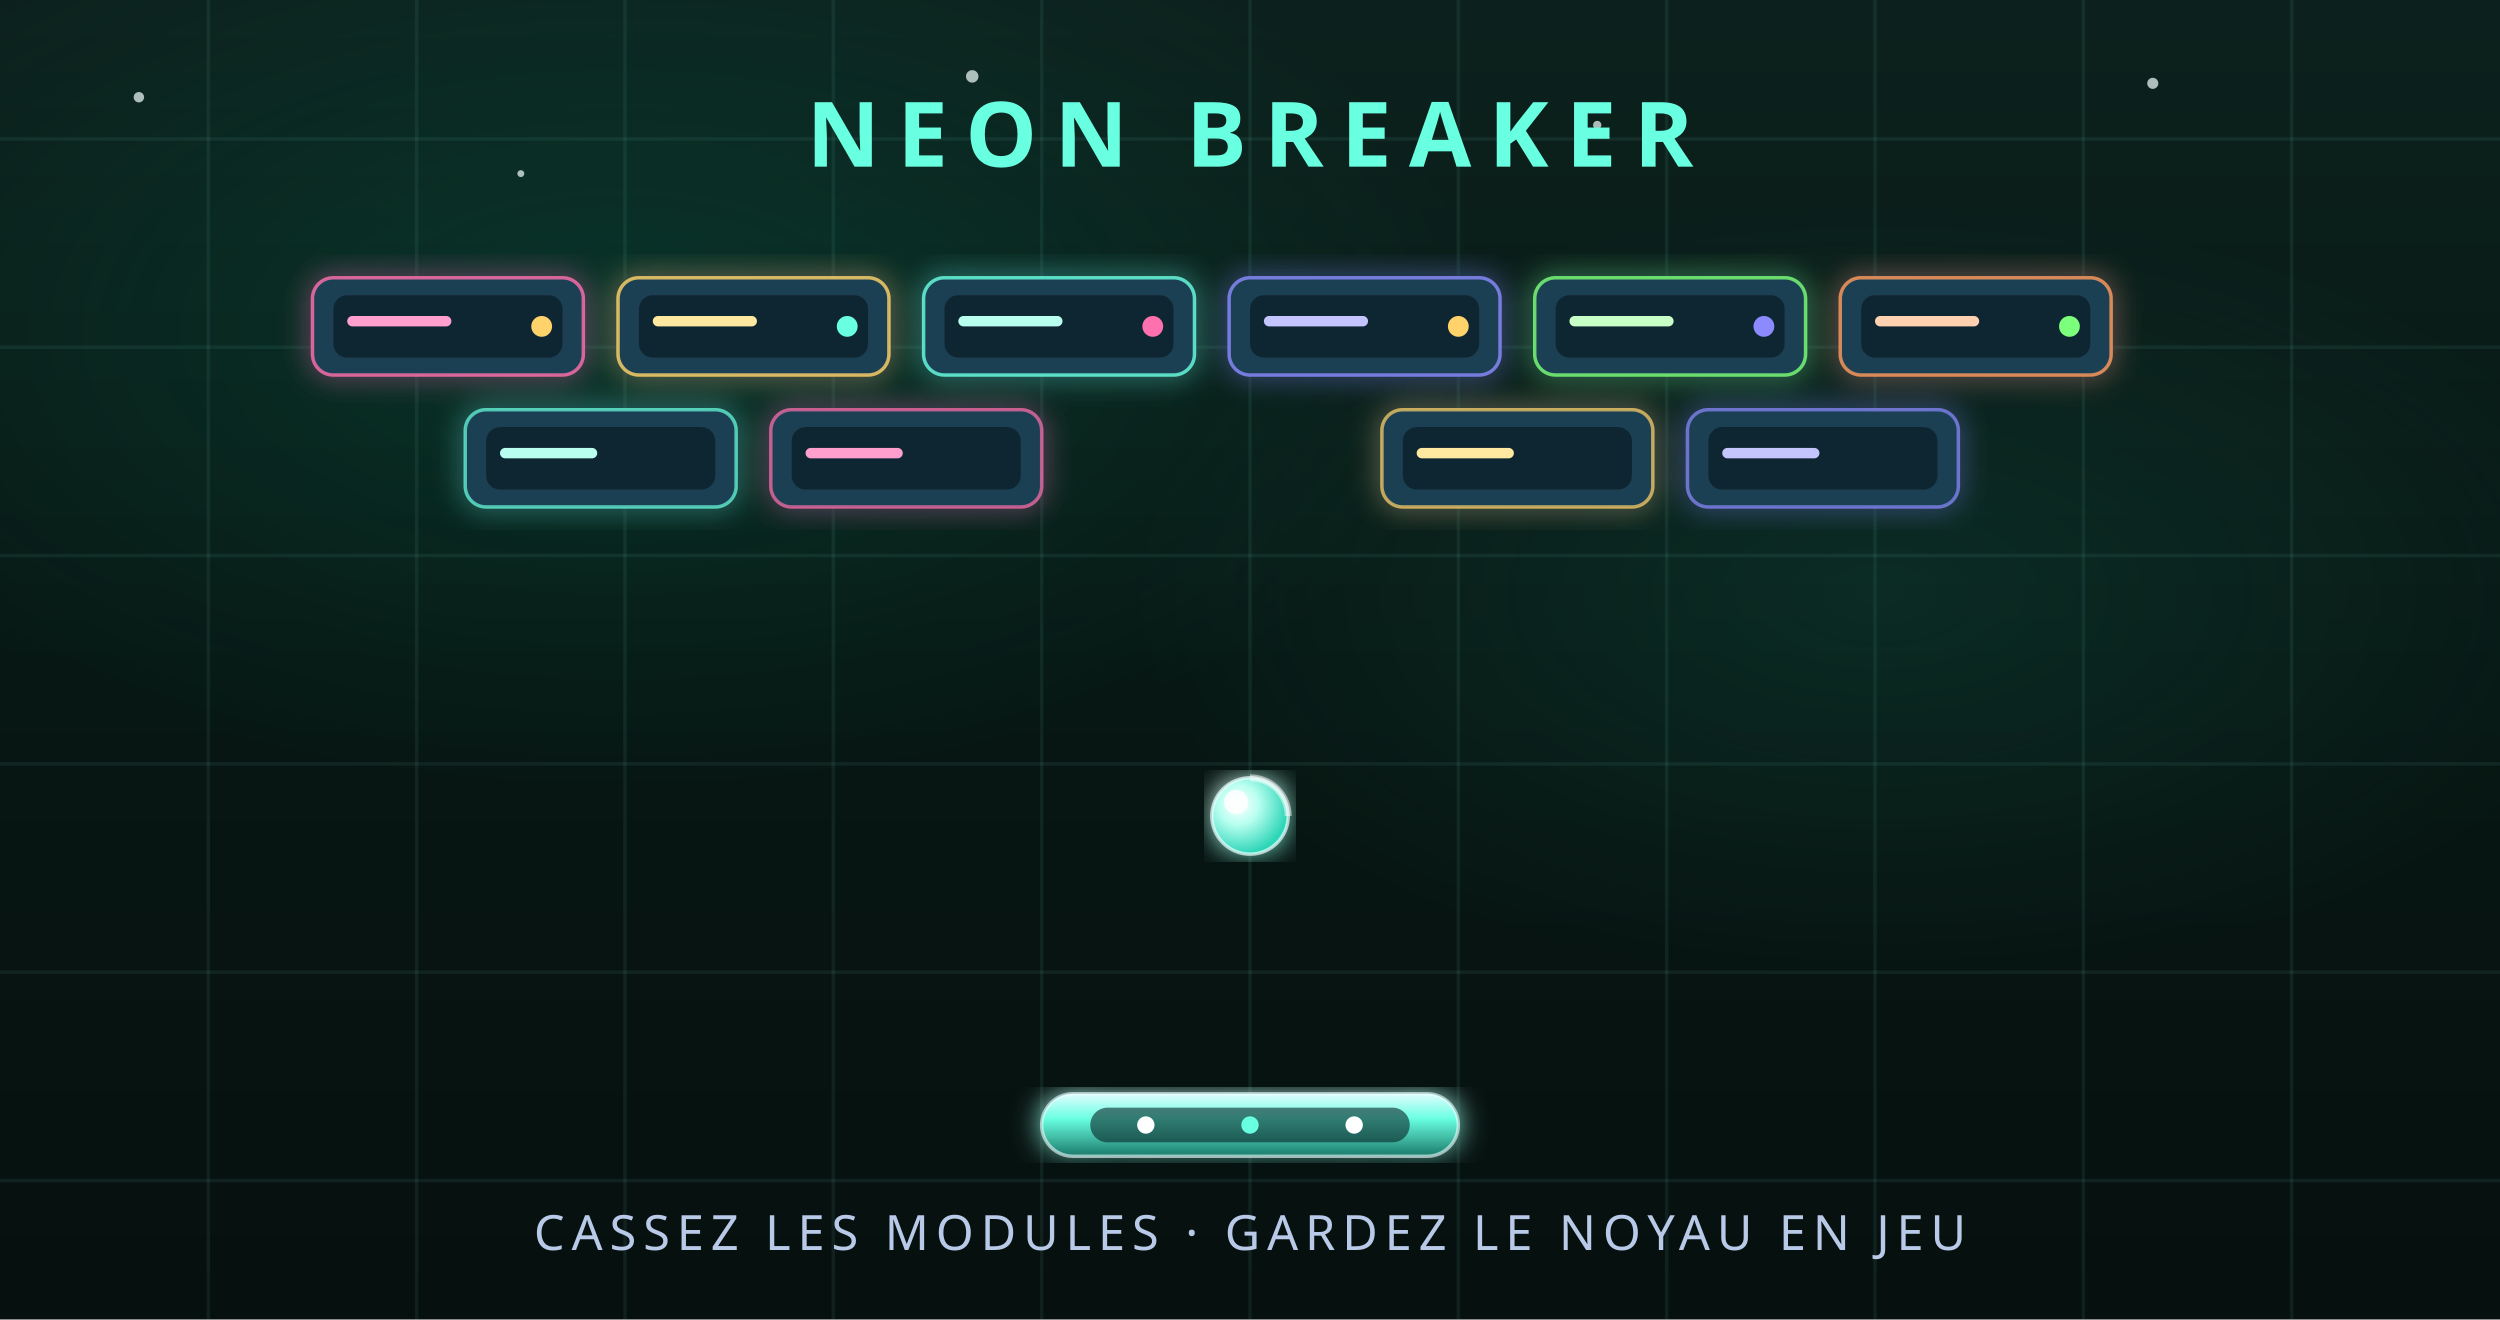
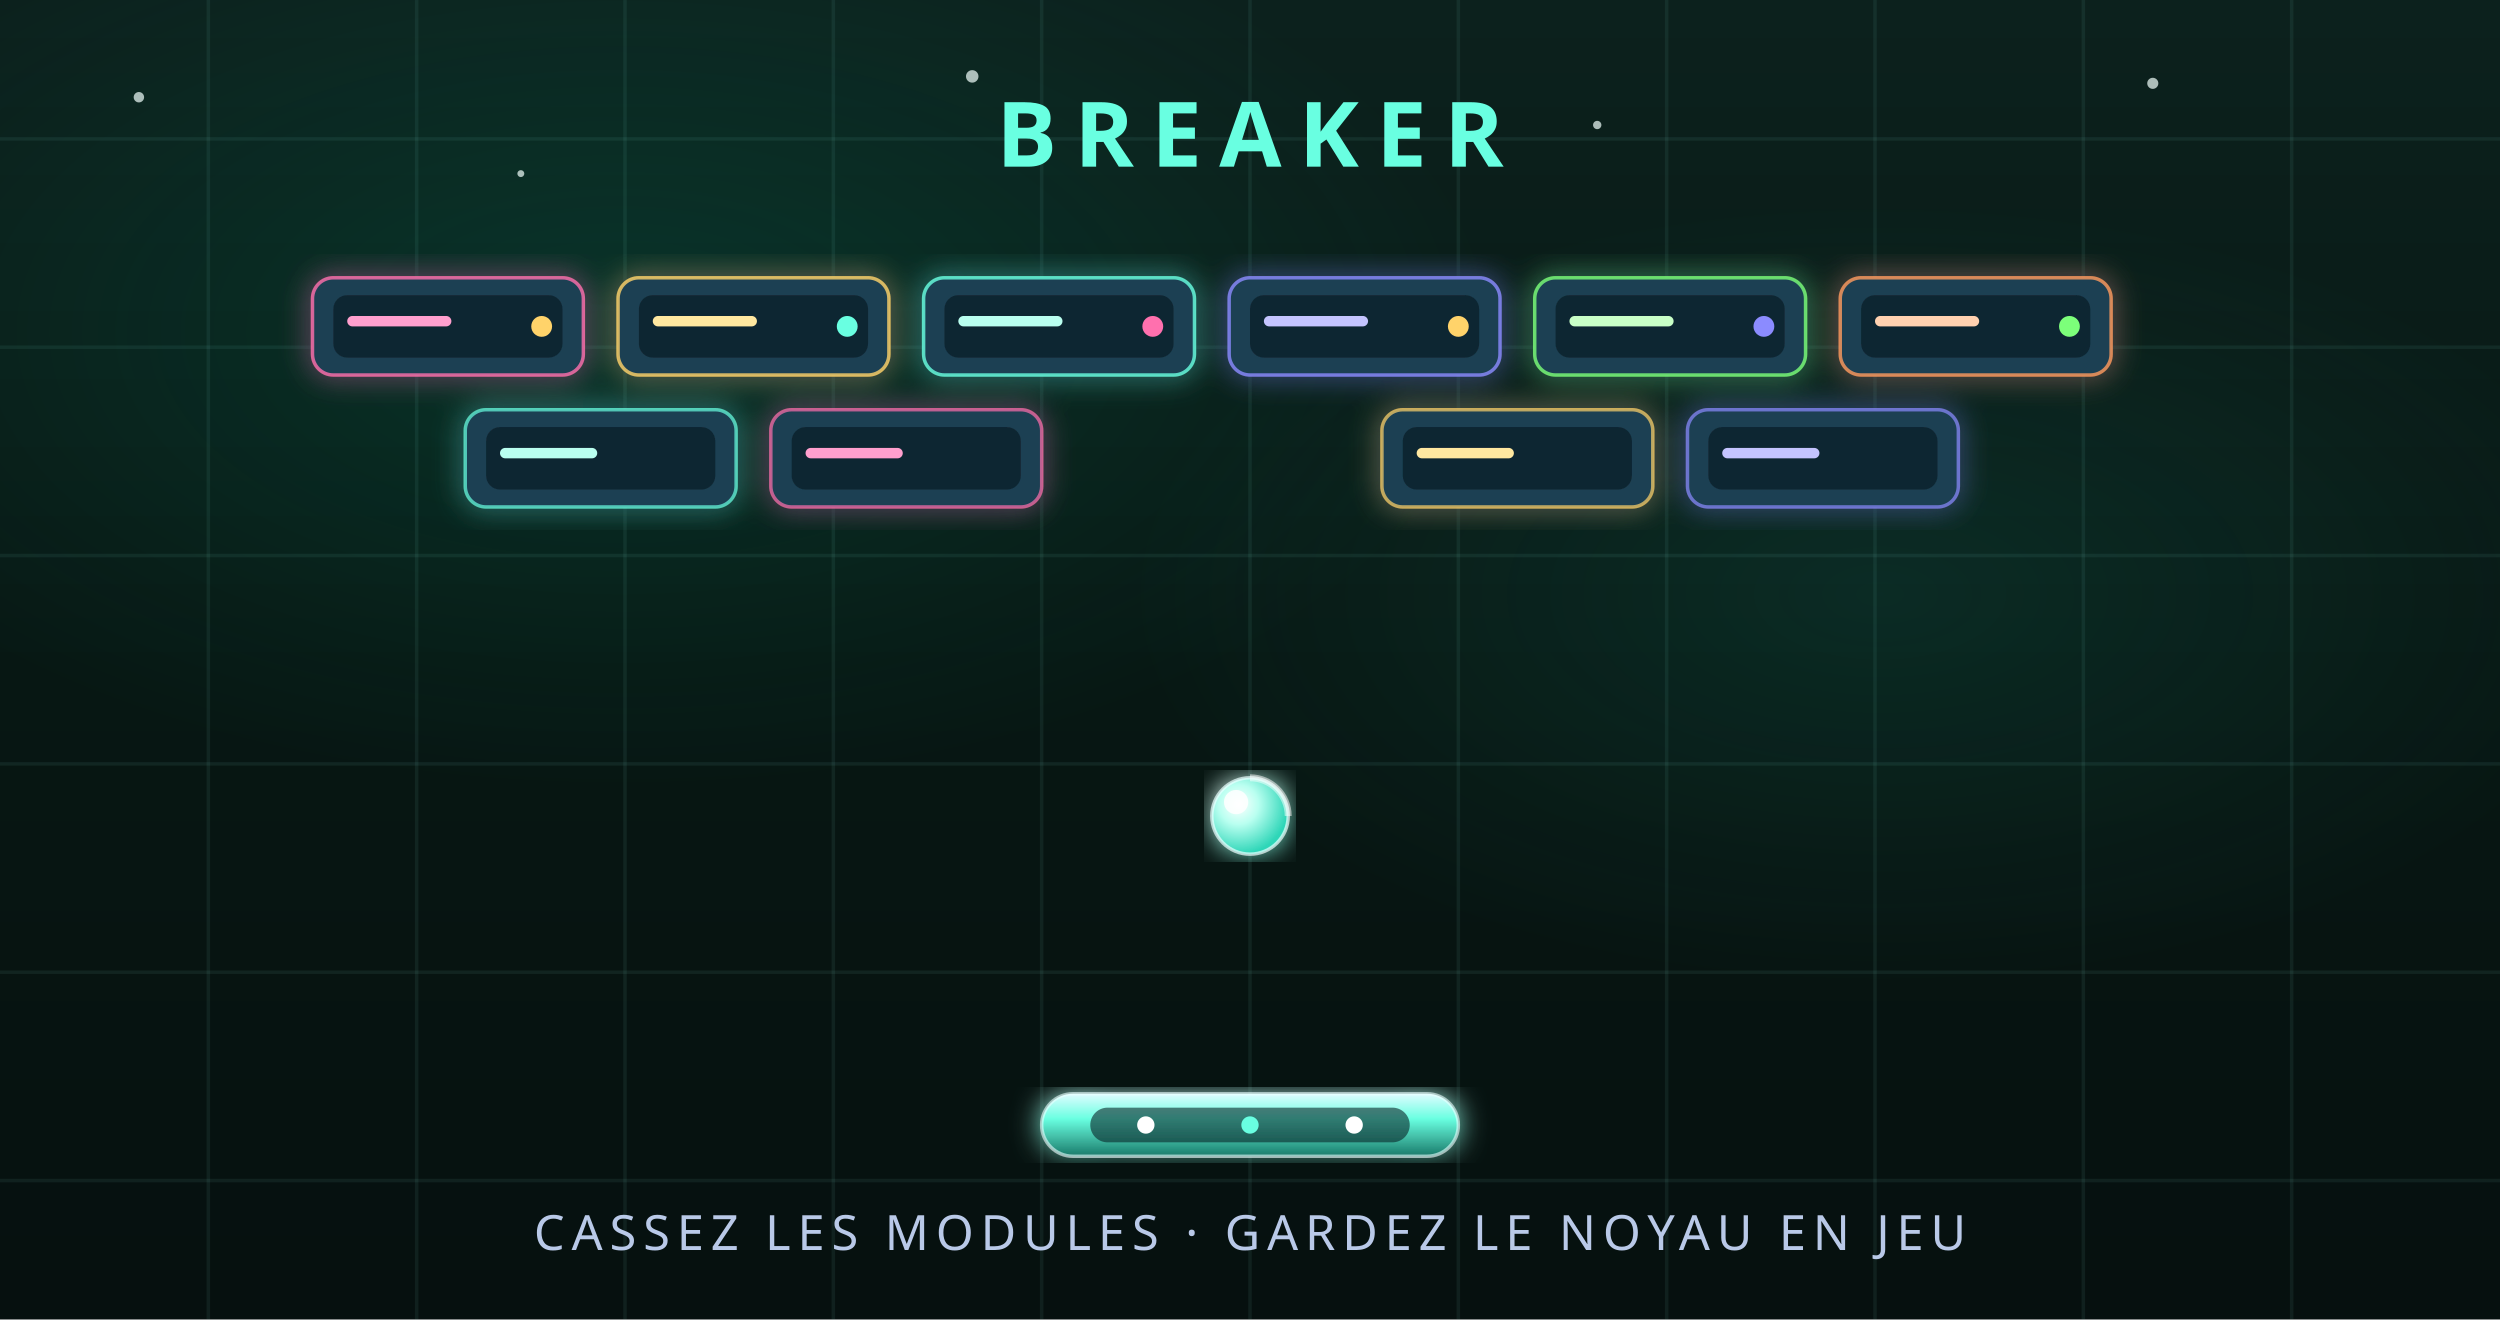
<svg xmlns="http://www.w3.org/2000/svg" viewBox="0 0 720 380" role="img" aria-labelledby="title desc">
  <defs>
    <linearGradient id="bg" x1="0" y1="0" x2="0" y2="1">
      <stop offset="0" stop-color="#0c211d" />
      <stop offset="0.52" stop-color="#071713" />
      <stop offset="1" stop-color="#06100f" />
    </linearGradient>
    <radialGradient id="neb1" cx="25%" cy="25%" r="35%">
      <stop offset="0" stop-color="#00e0a5" stop-opacity="0.12" />
      <stop offset="1" stop-color="#00e0a5" stop-opacity="0" />
    </radialGradient>
    <radialGradient id="neb2" cx="75%" cy="45%" r="30%">
      <stop offset="0" stop-color="#24b99b" stop-opacity="0.12" />
      <stop offset="1" stop-color="#24b99b" stop-opacity="0" />
    </radialGradient>
    <linearGradient id="paddle" x1="0" y1="0" x2="0" y2="1">
      <stop offset="0" stop-color="#dffcff" />
      <stop offset="0.4" stop-color="#69ffe1" />
      <stop offset="1" stop-color="#1a7a6a" />
    </linearGradient>
    <radialGradient id="ball" cx="35%" cy="35%" r="65%">
      <stop offset="0" stop-color="#fff" />
      <stop offset="0.4" stop-color="#b9fff0" />
      <stop offset="1" stop-color="#2fd6b8" />
    </radialGradient>
    <filter id="glow">
      <feGaussianBlur stdDeviation="4" result="b" />
      <feMerge>
        <feMergeNode in="b" />
        <feMergeNode in="SourceGraphic" />
      </feMerge>
    </filter>
  </defs>
  <rect width="720" height="380" fill="url(#bg)" />
  <rect width="720" height="380" fill="url(#neb1)" />
  <rect width="720" height="380" fill="url(#neb2)" />
  <g stroke="#9bfff0" stroke-opacity="0.07" stroke-width="1">
    <path d="M0 40H720M0 100H720M0 160H720M0 220H720M0 280H720M0 340H720" />
    <path d="M60 0V380M120 0V380M180 0V380M240 0V380M300 0V380M360 0V380M420 0V380M480 0V380M540 0V380M600 0V380M660 0V380" />
  </g>
  <g fill="#f2fffc" opacity="0.7">
    <circle cx="40" cy="28" r="1.5" />
    <circle cx="150" cy="50" r="1" />
    <circle cx="280" cy="22" r="1.8" />
    <circle cx="460" cy="36" r="1.2" />
    <circle cx="620" cy="24" r="1.6" />
  </g>
-   <text x="360" y="48" text-anchor="middle" fill="#69ffe1" font-family="system-ui,'Space Grotesk',sans-serif" font-weight="800" font-size="26" letter-spacing="5">NEON BREAKER</text>
+   <text x="360" y="48" text-anchor="middle" fill="#69ffe1" font-family="system-ui,'Space Grotesk',sans-serif" font-weight="800" font-size="26" letter-spacing="5">BREAKER</text>
  <g filter="url(#glow)">
    <g transform="translate(90,80)">
      <rect width="78" height="28" rx="6" fill="#1b3f52" stroke="#ff6fae" stroke-opacity="0.8" />
      <rect x="6" y="5" width="66" height="18" rx="4" fill="#102733" />
      <rect x="10" y="11" width="30" height="3" rx="1.5" fill="#ff9fce" />
      <circle cx="66" cy="14" r="3" fill="#ffd36b" />
    </g>
    <g transform="translate(178,80)">
      <rect width="78" height="28" rx="6" fill="#1b3f52" stroke="#ffd36b" stroke-opacity="0.8" />
      <rect x="6" y="5" width="66" height="18" rx="4" fill="#102733" />
      <rect x="10" y="11" width="30" height="3" rx="1.5" fill="#ffe8a0" />
      <circle cx="66" cy="14" r="3" fill="#69ffe1" />
    </g>
    <g transform="translate(266,80)">
      <rect width="78" height="28" rx="6" fill="#1b3f52" stroke="#69ffe1" stroke-opacity="0.8" />
      <rect x="6" y="5" width="66" height="18" rx="4" fill="#102733" />
      <rect x="10" y="11" width="30" height="3" rx="1.5" fill="#b9fff0" />
      <circle cx="66" cy="14" r="3" fill="#ff6fae" />
    </g>
    <g transform="translate(354,80)">
      <rect width="78" height="28" rx="6" fill="#1b3f52" stroke="#8b8bff" stroke-opacity="0.8" />
      <rect x="6" y="5" width="66" height="18" rx="4" fill="#102733" />
      <rect x="10" y="11" width="30" height="3" rx="1.5" fill="#c4c4ff" />
      <circle cx="66" cy="14" r="3" fill="#ffd36b" />
    </g>
    <g transform="translate(442,80)">
      <rect width="78" height="28" rx="6" fill="#1b3f52" stroke="#7cff7a" stroke-opacity="0.8" />
      <rect x="6" y="5" width="66" height="18" rx="4" fill="#102733" />
      <rect x="10" y="11" width="30" height="3" rx="1.5" fill="#c8ffc7" />
      <circle cx="66" cy="14" r="3" fill="#8b8bff" />
    </g>
    <g transform="translate(530,80)">
      <rect width="78" height="28" rx="6" fill="#1b3f52" stroke="#ff9b5f" stroke-opacity="0.8" />
      <rect x="6" y="5" width="66" height="18" rx="4" fill="#102733" />
      <rect x="10" y="11" width="30" height="3" rx="1.5" fill="#ffd1b0" />
      <circle cx="66" cy="14" r="3" fill="#7cff7a" />
    </g>
    <g transform="translate(134,118)">
      <rect width="78" height="28" rx="6" fill="#1b3f52" stroke="#69ffe1" stroke-opacity="0.7" />
      <rect x="6" y="5" width="66" height="18" rx="4" fill="#102733" />
      <rect x="10" y="11" width="28" height="3" rx="1.5" fill="#b9fff0" />
    </g>
    <g transform="translate(222,118)">
      <rect width="78" height="28" rx="6" fill="#1b3f52" stroke="#ff6fae" stroke-opacity="0.7" />
      <rect x="6" y="5" width="66" height="18" rx="4" fill="#102733" />
      <rect x="10" y="11" width="28" height="3" rx="1.5" fill="#ff9fce" />
    </g>
    <g transform="translate(398,118)">
      <rect width="78" height="28" rx="6" fill="#1b3f52" stroke="#ffd36b" stroke-opacity="0.7" />
      <rect x="6" y="5" width="66" height="18" rx="4" fill="#102733" />
      <rect x="10" y="11" width="28" height="3" rx="1.5" fill="#ffe8a0" />
    </g>
    <g transform="translate(486,118)">
      <rect width="78" height="28" rx="6" fill="#1b3f52" stroke="#8b8bff" stroke-opacity="0.7" />
      <rect x="6" y="5" width="66" height="18" rx="4" fill="#102733" />
      <rect x="10" y="11" width="28" height="3" rx="1.5" fill="#c4c4ff" />
    </g>
  </g>
  <g filter="url(#glow)">
    <circle cx="360" cy="235" r="11" fill="url(#ball)" stroke="#eaffff" stroke-opacity="0.7" />
    <circle cx="356" cy="231" r="3.5" fill="#fff" fill-opacity="0.85" />
    <path d="M360 224 A11 11 0 0 1 371 235" stroke="#fff" stroke-opacity="0.5" stroke-width="2" fill="none" />
  </g>
  <g transform="translate(300,315)" filter="url(#glow)">
    <rect x="0" y="0" width="120" height="18" rx="9" fill="url(#paddle)" stroke="#eaffff" stroke-opacity="0.6" />
    <rect x="14" y="4" width="92" height="10" rx="5" fill="#0b2628" fill-opacity="0.6" />
    <circle cx="30" cy="9" r="2.5" fill="#fff" />
    <circle cx="60" cy="9" r="2.5" fill="#69ffe1" />
    <circle cx="90" cy="9" r="2.5" fill="#fff" />
  </g>
  <text x="360" y="360" text-anchor="middle" fill="#b9c9e8" font-family="system-ui,'Space Grotesk',sans-serif" font-size="14" letter-spacing="2">CASSEZ LES MODULES · GARDEZ LE NOYAU EN JEU</text>
</svg>
